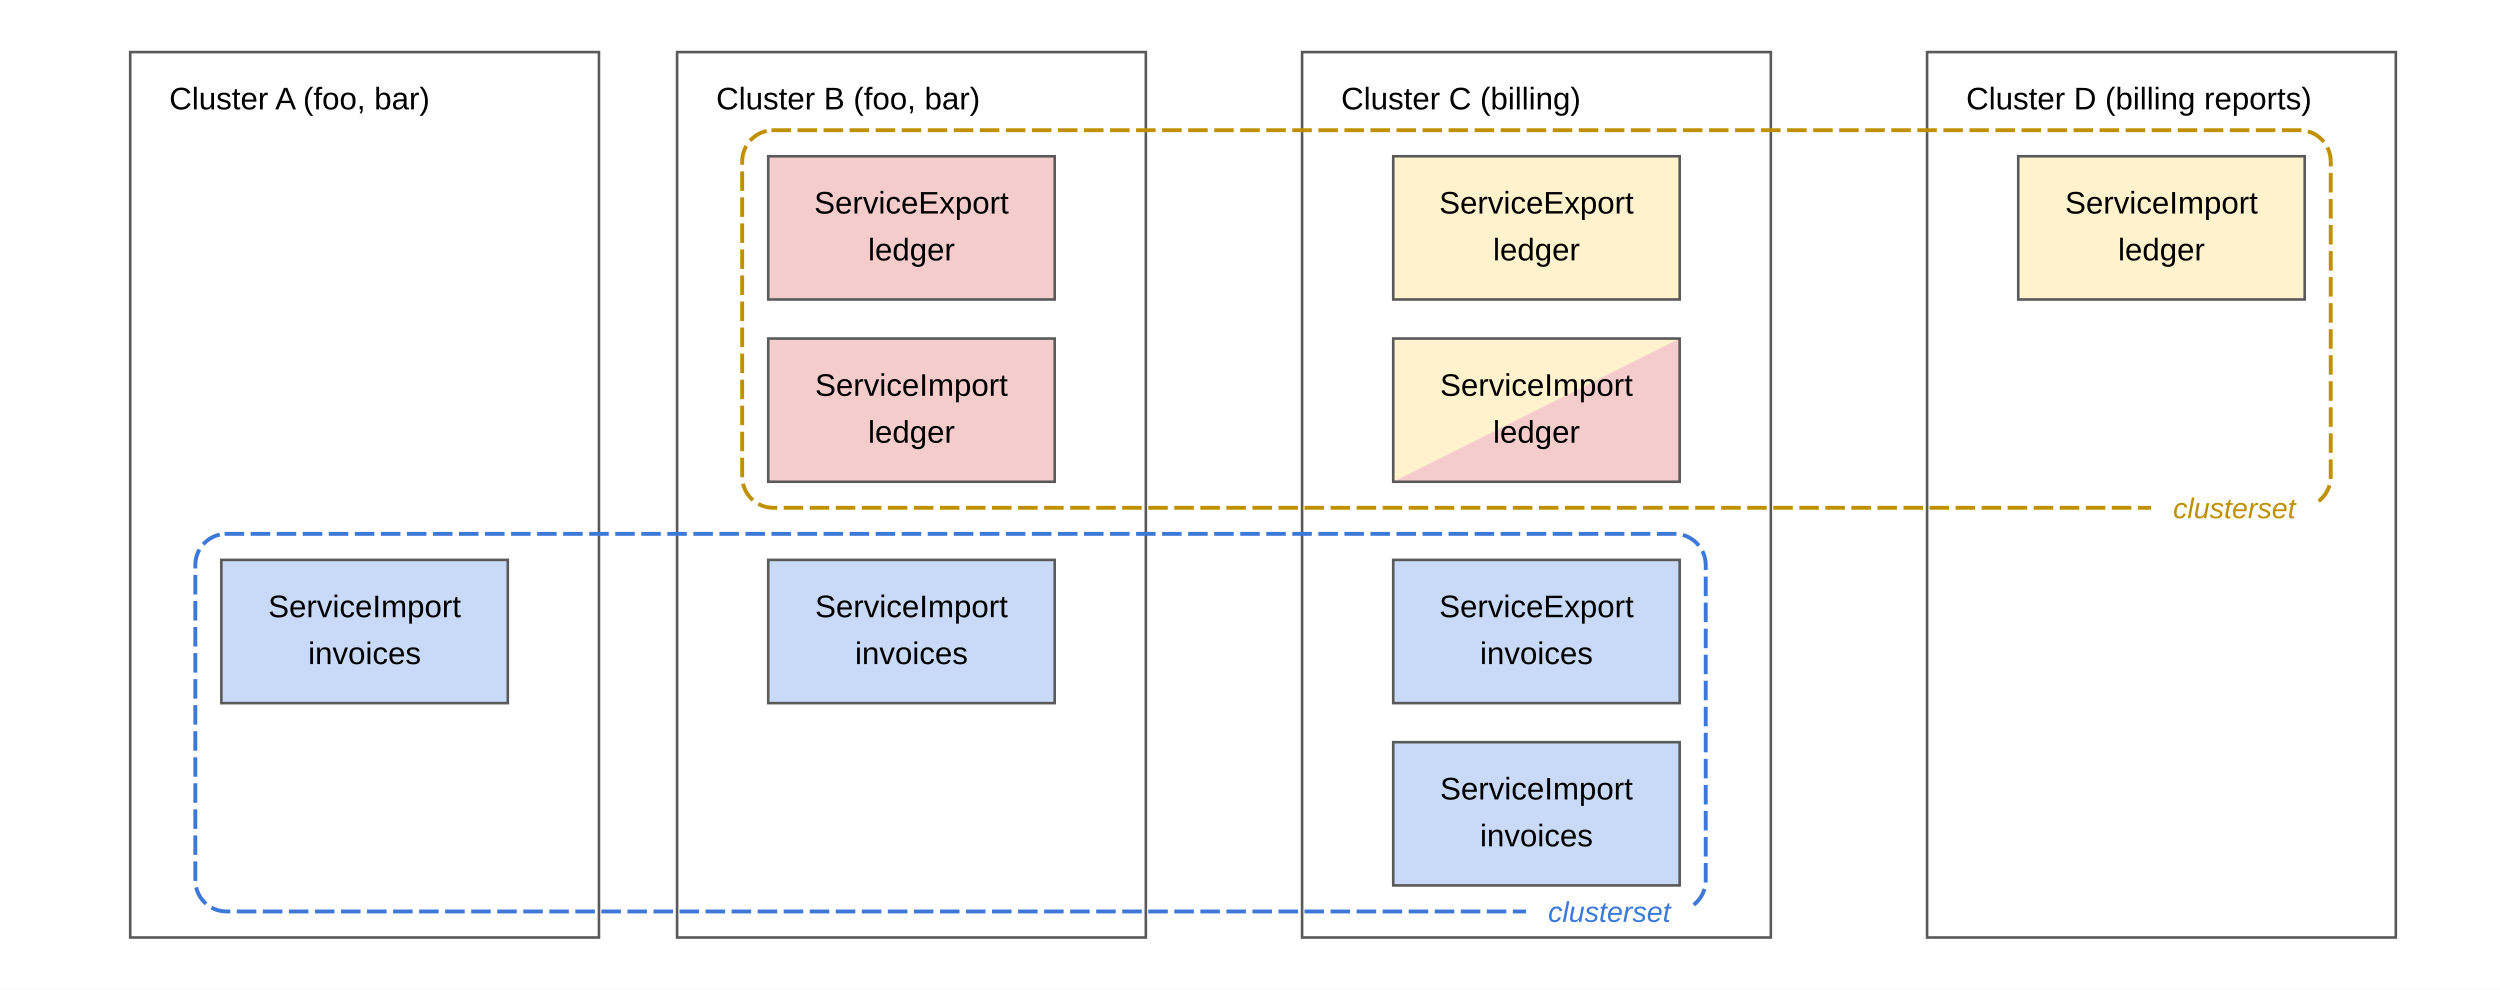
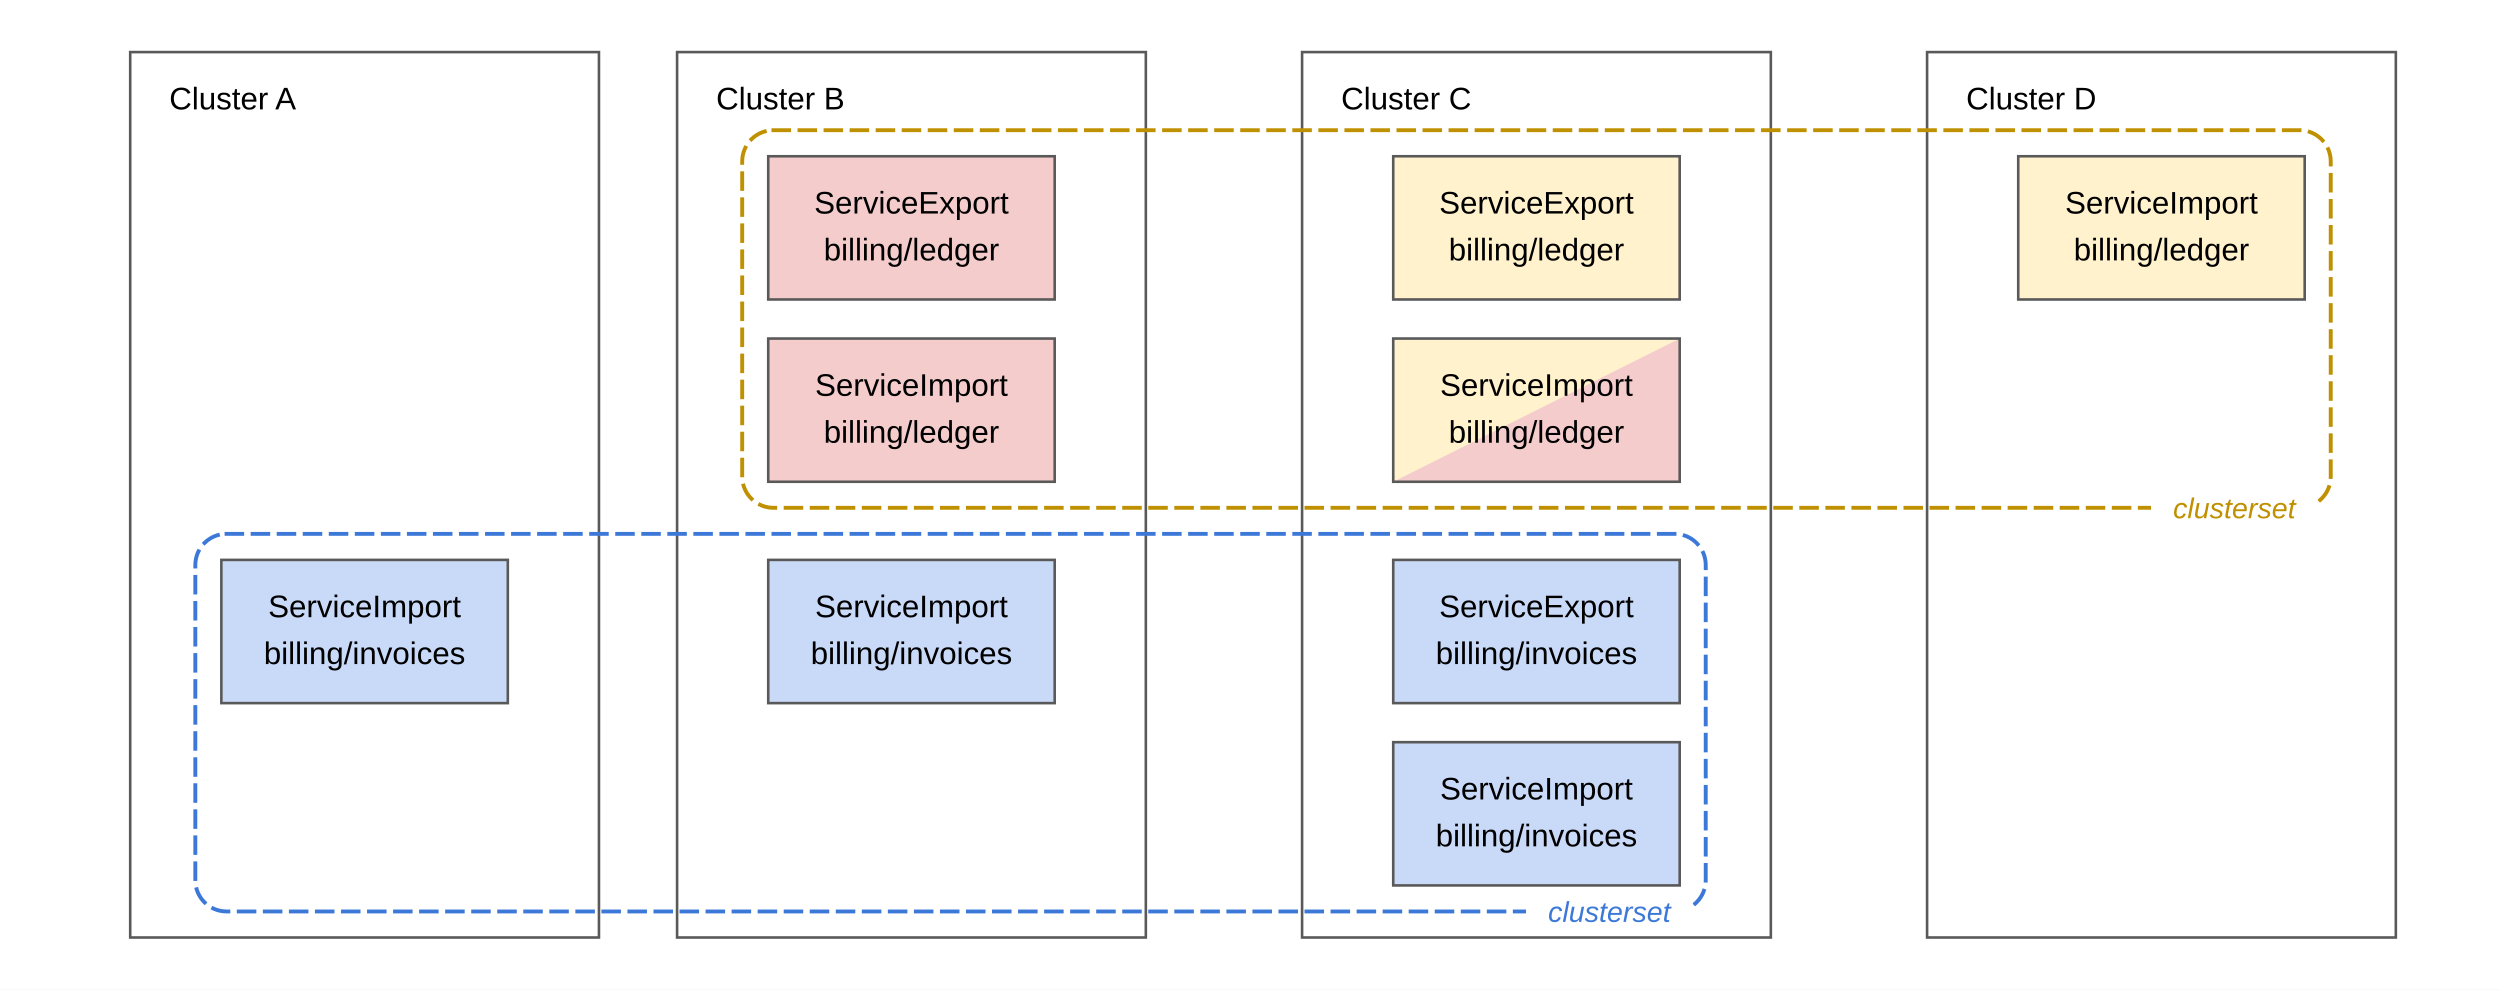
<svg xmlns="http://www.w3.org/2000/svg" version="1.1" viewBox="0 0 960 380" fill="none" stroke="none" stroke-linecap="square" stroke-miterlimit="10">
  <rect x="0" y="0" width="960" height="380" fill="#ffffff" />
  <rect x="50" y="20" width="180" height="340" fill="#ffffff" stroke="#595959" stroke-width="1" />
-   <text x="65" y="42" font-family="Arial, sans-serif" font-size="12" fill="#000000">Cluster A (foo, bar)</text>
+   <text x="65" y="42" font-family="Arial, sans-serif" font-size="12" fill="#000000">Cluster A</text>
  <rect x="85" y="215" width="110" height="55" fill="#c9daf8" stroke="#595959" stroke-width="1" />
  <text x="140" y="237" font-family="Arial, sans-serif" font-size="12" fill="#000000" text-anchor="middle">ServiceImport</text>
-   <text x="140" y="255" font-family="Arial, sans-serif" font-size="12" fill="#000000" text-anchor="middle">invoices</text>
+   <text x="140" y="255" font-family="Arial, sans-serif" font-size="12" fill="#000000" text-anchor="middle">billing/invoices</text>
  <rect x="260" y="20" width="180" height="340" fill="#ffffff" stroke="#595959" stroke-width="1" />
-   <text x="275" y="42" font-family="Arial, sans-serif" font-size="12" fill="#000000">Cluster B (foo, bar)</text>
+   <text x="275" y="42" font-family="Arial, sans-serif" font-size="12" fill="#000000">Cluster B</text>
  <rect x="295" y="60" width="110" height="55" fill="#f4cccc" stroke="#595959" stroke-width="1" />
  <text x="350" y="82" font-family="Arial, sans-serif" font-size="12" fill="#000000" text-anchor="middle">ServiceExport</text>
-   <text x="350" y="100" font-family="Arial, sans-serif" font-size="12" fill="#000000" text-anchor="middle">ledger</text>
+   <text x="350" y="100" font-family="Arial, sans-serif" font-size="12" fill="#000000" text-anchor="middle">billing/ledger</text>
  <rect x="295" y="130" width="110" height="55" fill="#f4cccc" stroke="#595959" stroke-width="1" />
  <text x="350" y="152" font-family="Arial, sans-serif" font-size="12" fill="#000000" text-anchor="middle">ServiceImport</text>
-   <text x="350" y="170" font-family="Arial, sans-serif" font-size="12" fill="#000000" text-anchor="middle">ledger</text>
+   <text x="350" y="170" font-family="Arial, sans-serif" font-size="12" fill="#000000" text-anchor="middle">billing/ledger</text>
  <rect x="295" y="215" width="110" height="55" fill="#c9daf8" stroke="#595959" stroke-width="1" />
  <text x="350" y="237" font-family="Arial, sans-serif" font-size="12" fill="#000000" text-anchor="middle">ServiceImport</text>
-   <text x="350" y="255" font-family="Arial, sans-serif" font-size="12" fill="#000000" text-anchor="middle">invoices</text>
+   <text x="350" y="255" font-family="Arial, sans-serif" font-size="12" fill="#000000" text-anchor="middle">billing/invoices</text>
  <rect x="500" y="20" width="180" height="340" fill="#ffffff" stroke="#595959" stroke-width="1" />
-   <text x="515" y="42" font-family="Arial, sans-serif" font-size="12" fill="#000000">Cluster C (billing)</text>
+   <text x="515" y="42" font-family="Arial, sans-serif" font-size="12" fill="#000000">Cluster C</text>
  <rect x="535" y="60" width="110" height="55" fill="#fff2cc" stroke="#595959" stroke-width="1" />
  <text x="590" y="82" font-family="Arial, sans-serif" font-size="12" fill="#000000" text-anchor="middle">ServiceExport</text>
-   <text x="590" y="100" font-family="Arial, sans-serif" font-size="12" fill="#000000" text-anchor="middle">ledger</text>
+   <text x="590" y="100" font-family="Arial, sans-serif" font-size="12" fill="#000000" text-anchor="middle">billing/ledger</text>
  <rect x="535" y="130" width="110" height="55" fill="#fff2cc" />
  <polygon points="535,185 645,130 645,185" fill="#f4cccc" />
  <rect x="535" y="130" width="110" height="55" fill="none" stroke="#595959" stroke-width="1" />
  <text x="590" y="152" font-family="Arial, sans-serif" font-size="12" fill="#000000" text-anchor="middle">ServiceImport</text>
-   <text x="590" y="170" font-family="Arial, sans-serif" font-size="12" fill="#000000" text-anchor="middle">ledger</text>
+   <text x="590" y="170" font-family="Arial, sans-serif" font-size="12" fill="#000000" text-anchor="middle">billing/ledger</text>
  <rect x="535" y="215" width="110" height="55" fill="#c9daf8" stroke="#595959" stroke-width="1" />
  <text x="590" y="237" font-family="Arial, sans-serif" font-size="12" fill="#000000" text-anchor="middle">ServiceExport</text>
-   <text x="590" y="255" font-family="Arial, sans-serif" font-size="12" fill="#000000" text-anchor="middle">invoices</text>
+   <text x="590" y="255" font-family="Arial, sans-serif" font-size="12" fill="#000000" text-anchor="middle">billing/invoices</text>
  <rect x="535" y="285" width="110" height="55" fill="#c9daf8" stroke="#595959" stroke-width="1" />
  <text x="590" y="307" font-family="Arial, sans-serif" font-size="12" fill="#000000" text-anchor="middle">ServiceImport</text>
-   <text x="590" y="325" font-family="Arial, sans-serif" font-size="12" fill="#000000" text-anchor="middle">invoices</text>
+   <text x="590" y="325" font-family="Arial, sans-serif" font-size="12" fill="#000000" text-anchor="middle">billing/invoices</text>
  <rect x="740" y="20" width="180" height="340" fill="#ffffff" stroke="#595959" stroke-width="1" />
-   <text x="755" y="42" font-family="Arial, sans-serif" font-size="12" fill="#000000">Cluster D (billing reports)</text>
+   <text x="755" y="42" font-family="Arial, sans-serif" font-size="12" fill="#000000">Cluster D</text>
  <rect x="775" y="60" width="110" height="55" fill="#fff2cc" stroke="#595959" stroke-width="1" />
  <text x="830" y="82" font-family="Arial, sans-serif" font-size="12" fill="#000000" text-anchor="middle">ServiceImport</text>
-   <text x="830" y="100" font-family="Arial, sans-serif" font-size="12" fill="#000000" text-anchor="middle">ledger</text>
+   <text x="830" y="100" font-family="Arial, sans-serif" font-size="12" fill="#000000" text-anchor="middle">billing/ledger</text>
  <rect x="285" y="50" width="610" height="145" rx="12" fill="none" stroke="#bf9000" stroke-width="1.5" stroke-dasharray="6,4" />
  <rect x="75" y="205" width="580" height="145" rx="12" fill="none" stroke="#3c78d8" stroke-width="1.5" stroke-dasharray="6,4" />
  <rect x="826" y="189" width="64" height="13" fill="#ffffff" />
  <text x="858" y="199" font-family="Arial, sans-serif" font-size="11" font-style="italic" fill="#bf9000" text-anchor="middle">clusterset</text>
  <rect x="586" y="344" width="64" height="13" fill="#ffffff" />
  <text x="618" y="354" font-family="Arial, sans-serif" font-size="11" font-style="italic" fill="#3c78d8" text-anchor="middle">clusterset</text>
</svg>
